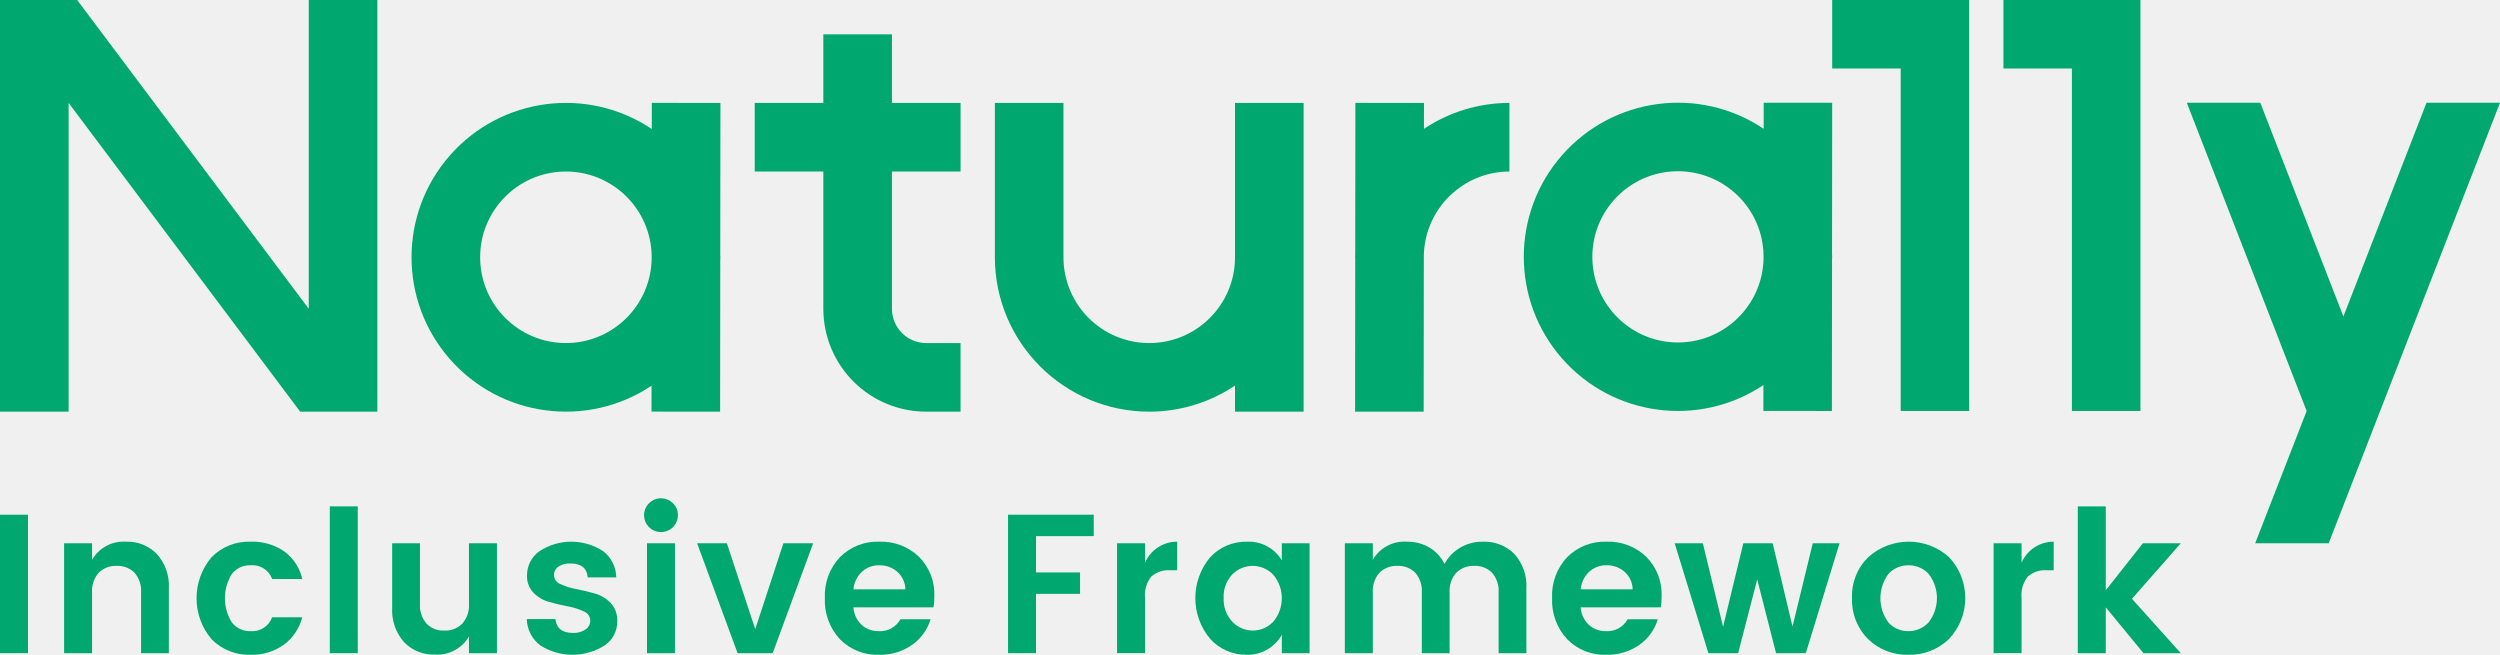
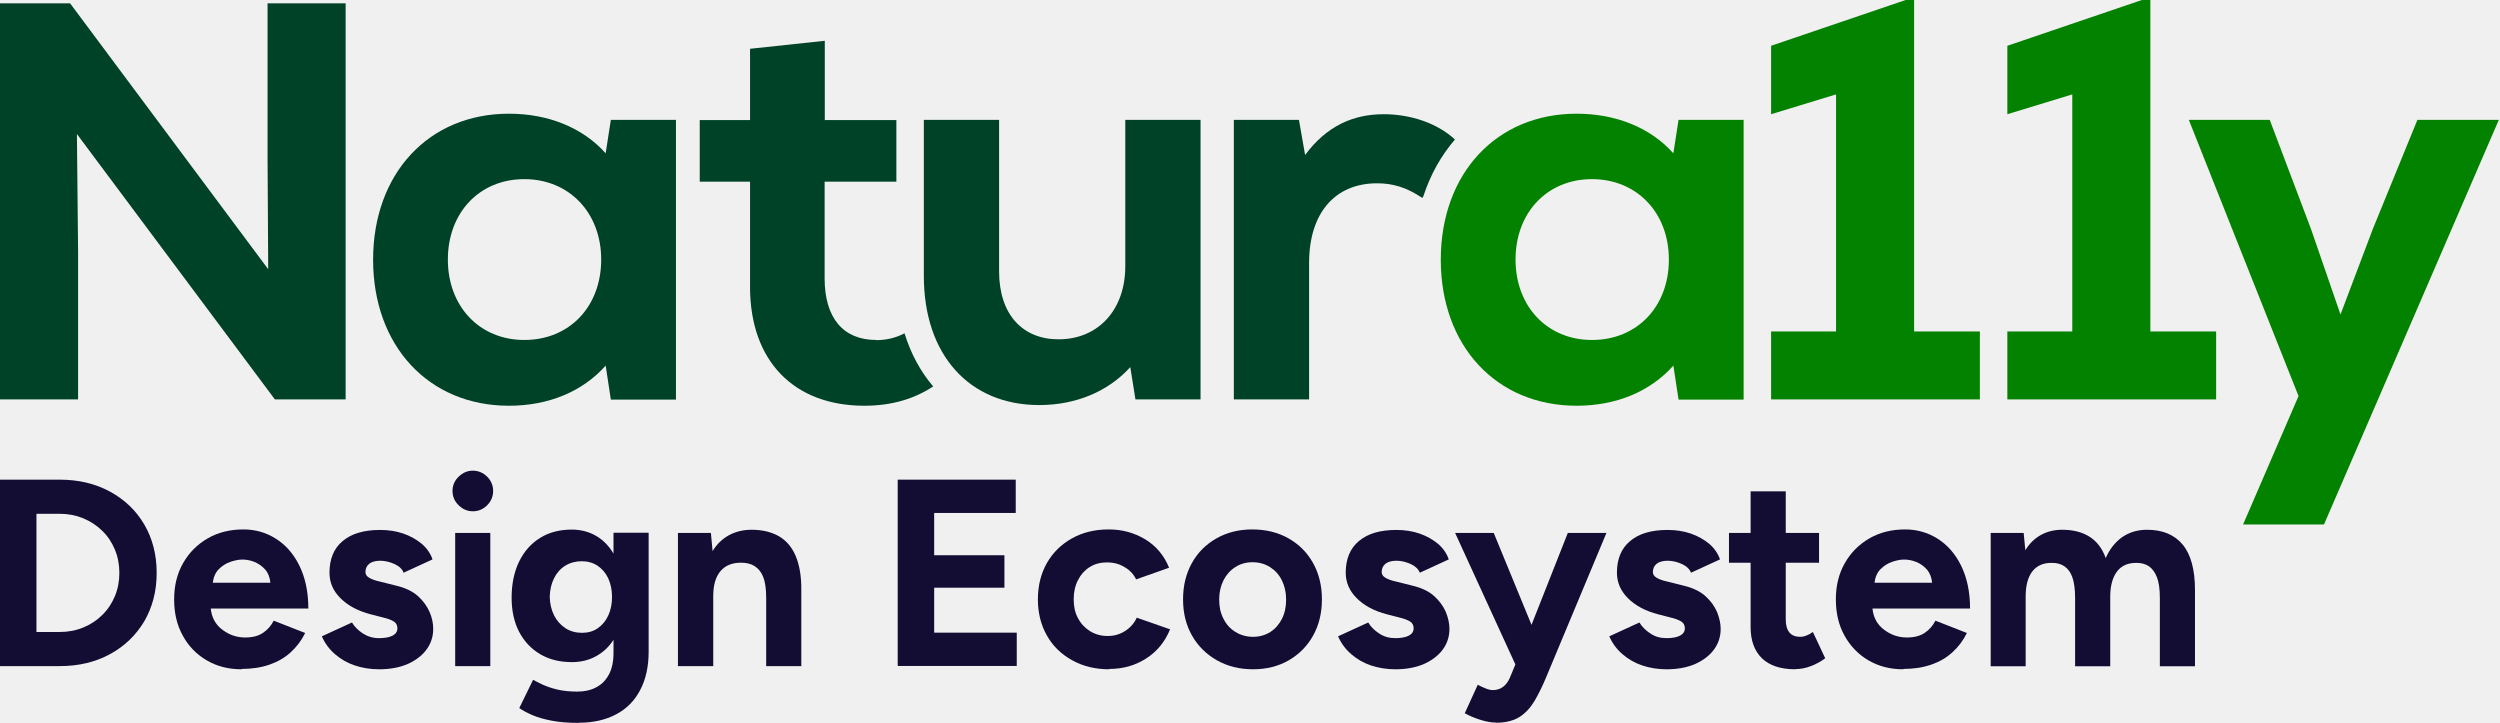
- <svg xmlns="http://www.w3.org/2000/svg" width="168" height="44" viewBox="0 0 168 44">
-   <g fill="#00a870">
-     <path d="M48.392,27.666l.01-10.172c.001-.068.01-.135.01-.204,0-.066-.009-.13-.01-.196l.01-10.176-4.611-.005L43.8,8.669a10.374,10.374,0,1,0-.017,17.252l-.002,1.74ZM38.038,23.053a5.763,5.763,0,1,1,5.753-5.863l0,.201A5.764,5.764,0,0,1,38.038,23.053Z" />
-     <path d="M77.229,27.664a10.313,10.313,0,0,0,5.763-1.754v1.754h4.611V6.916H82.992V17.29a5.763,5.763,0,0,1-11.527,0V6.916H66.855V17.29A10.385,10.385,0,0,0,77.229,27.664Z" />
-     <path d="M59.939,2.305H55.328V6.916H50.717v4.611H55.328v9.219a6.912,6.912,0,0,0,6.916,6.918h2.305V23.053H62.244a2.3,2.3,0,0,1-2.305-2.305V11.527h4.611V6.916H59.939Z" />
-     <path d="M95.671,27.666l.01-10.477a5.764,5.764,0,0,1,5.753-5.662V6.916A10.311,10.311,0,0,0,95.69,8.659l.002-1.74L91.081,6.914l-.01,10.173c-.001.068-.01.135-.01.204h.01l-.01,10.372Z" />
-     <polygon points="20.748 20.748 5.187 0 0 0 0 27.664 4.611 27.664 4.611 6.916 20.172 27.664 25.359 27.664 25.359 0 20.748 0 20.748 20.748" />
-     <path d="M118.5,27.614l4.603.004.01-10.155c.001-.068.01-.135.01-.203,0-.066-.009-.13-.01-.196l.01-10.158-4.603-.004-.002,1.752a10.357,10.357,0,1,0-.017,17.223Zm-5.733-4.6a5.753,5.753,0,1,1,5.743-5.853l0,.2A5.755,5.755,0,0,1,112.767,23.014Z" />
-     <polygon points="127.726 27.616 132.329 27.616 132.329 0 123.123 0 123.123 4.603 127.726 4.603 127.726 27.616" />
-     <polygon points="143.836 27.616 143.836 0 134.63 0 134.63 4.603 139.233 4.603 139.233 27.616 143.836 27.616" />
-     <polygon points="151.55 36.506 156.488 36.506 160.455 26.306 160.455 26.306 168 6.904 163.062 6.904 157.476 21.267 151.89 6.904 146.952 6.904 155.007 27.617 151.55 36.506" />
-     <path d="M0,43.893V34.588H1.88v9.305Z" />
-     <path d="M6.188,36.508v1.106A2.45,2.45,0,0,1,8.48,36.401a2.737,2.737,0,0,1,2.067.833,3.204,3.204,0,0,1,.8,2.313V43.893H9.48V39.814a1.844,1.844,0,0,0-.44-1.326,1.582,1.582,0,0,0-1.2-.46,1.605,1.605,0,0,0-1.206.46,1.826,1.826,0,0,0-.447,1.326V43.893h-1.88V36.508Z" />
-     <path d="M14.221,42.96a4.264,4.264,0,0,1,0-5.52,3.506,3.506,0,0,1,2.626-1.04,3.753,3.753,0,0,1,2.254.654,3.165,3.165,0,0,1,1.213,1.853H18.287a1.399,1.399,0,0,0-1.44-.92,1.521,1.521,0,0,0-1.273.593,3.083,3.083,0,0,0,0,3.24,1.521,1.521,0,0,0,1.273.593,1.413,1.413,0,0,0,1.44-.933h2.027a3.327,3.327,0,0,1-1.233,1.84,3.633,3.633,0,0,1-2.233.68A3.506,3.506,0,0,1,14.221,42.96Z" />
-     <path d="M22.162,43.893V34.028h1.88V43.893Z" />
-     <path d="M31.513,36.508h1.881v7.385H31.513v-1.12a2.46,2.46,0,0,1-2.306,1.213,2.72,2.72,0,0,1-2.053-.833,3.201,3.201,0,0,1-.8-2.312V36.508h1.867v4.066a1.868,1.868,0,0,0,.44,1.333,1.568,1.568,0,0,0,1.2.467,1.591,1.591,0,0,0,1.206-.467,1.849,1.849,0,0,0,.447-1.333Z" />
-     <path d="M35.414,38.667a1.994,1.994,0,0,1,.813-1.612,3.911,3.911,0,0,1,4.319-.007,2.272,2.272,0,0,1,.867,1.752h-1.92q-.08-.932-1.147-.933a1.391,1.391,0,0,0-.826.213.685.685,0,0,0-.293.586.651.651,0,0,0,.44.586,4.295,4.295,0,0,0,1.067.334q.626.12,1.247.3a2.352,2.352,0,0,1,1.06.64,1.691,1.691,0,0,1,.44,1.22,1.936,1.936,0,0,1-.847,1.626A4.04,4.04,0,0,1,36.32,43.38a2.286,2.286,0,0,1-.92-1.779h1.92q.106.933,1.186.932a1.387,1.387,0,0,0,.84-.233.725.725,0,0,0,.32-.613.668.668,0,0,0-.44-.6,4.128,4.128,0,0,0-1.067-.339c-.418-.08-.833-.177-1.247-.293a2.349,2.349,0,0,1-1.06-.62A1.592,1.592,0,0,1,35.414,38.667Z" />
-     <path d="M45.556,34.629a1.138,1.138,0,1,1-.334-.814A1.105,1.105,0,0,1,45.556,34.629ZM43.477,43.893V36.508h1.88v7.385Z" />
-     <path d="M46.846,36.508h2l1.906,5.773,1.893-5.773h2l-2.719,7.385h-2.36Z" />
-     <path d="M59.069,44a3.493,3.493,0,0,1-2.626-1.046A3.808,3.808,0,0,1,55.43,40.187a3.745,3.745,0,0,1,1.019-2.752,3.546,3.546,0,0,1,2.64-1.034,3.664,3.664,0,0,1,2.659,1.007,3.566,3.566,0,0,1,1.04,2.686,4.539,4.539,0,0,1-.054.72H57.35a1.754,1.754,0,0,0,.533,1.16,1.658,1.658,0,0,0,1.186.44,1.554,1.554,0,0,0,1.44-.8h2.026a3.244,3.244,0,0,1-1.24,1.72A3.687,3.687,0,0,1,59.069,44Zm1.233-5.573a1.765,1.765,0,0,0-1.206-.44,1.667,1.667,0,0,0-1.18.44,1.863,1.863,0,0,0-.566,1.174h3.492A1.611,1.611,0,0,0,60.302,38.427Z" />
-     <path d="M67.74,43.893V34.588h5.759v1.44H69.62v2.44h2.96v1.44H69.62V43.893Z" />
-     <path d="M76.946,36.508v1.307a2.342,2.342,0,0,1,2.159-1.414v1.92h-.467a1.736,1.736,0,0,0-1.266.419,1.99,1.99,0,0,0-.426,1.446v3.706H75.066V36.508Z" />
-     <path d="M81.319,42.927a4.267,4.267,0,0,1-.007-5.466,3.274,3.274,0,0,1,2.506-1.06,2.586,2.586,0,0,1,2.32,1.254V36.508h1.866v7.385H86.139V42.654A2.616,2.616,0,0,1,83.805,44,3.247,3.247,0,0,1,81.319,42.927Zm4.232-1.133a2.454,2.454,0,0,0,0-3.186,1.915,1.915,0,0,0-2.739-.007,2.13,2.13,0,0,0-.581,1.586,2.159,2.159,0,0,0,.587,1.6,1.892,1.892,0,0,0,2.732.007Z" />
-     <path d="M92.255,36.508v1.106a2.452,2.452,0,0,1,2.293-1.213,2.911,2.911,0,0,1,1.5.387,2.595,2.595,0,0,1,1.02,1.106,2.869,2.869,0,0,1,1.06-1.093,2.9,2.9,0,0,1,1.513-.4,2.84,2.84,0,0,1,2.126.826,3.186,3.186,0,0,1,.806,2.32V43.893h-1.866V39.814a1.84,1.84,0,0,0-.441-1.326,1.58,1.58,0,0,0-1.2-.46,1.605,1.605,0,0,0-1.206.46,1.826,1.826,0,0,0-.447,1.326V43.893h-1.866V39.814a1.845,1.845,0,0,0-.44-1.326,1.584,1.584,0,0,0-1.201-.46,1.605,1.605,0,0,0-1.206.46,1.826,1.826,0,0,0-.447,1.326V43.893h-1.88V36.508Z" />
-     <path d="M107.94,44a3.493,3.493,0,0,1-2.626-1.046,3.812,3.812,0,0,1-1.014-2.767,3.746,3.746,0,0,1,1.02-2.752A3.543,3.543,0,0,1,107.96,36.401a3.666,3.666,0,0,1,2.66,1.007,3.565,3.565,0,0,1,1.04,2.686,4.543,4.543,0,0,1-.053.72h-5.386a1.754,1.754,0,0,0,.533,1.16,1.661,1.661,0,0,0,1.186.44,1.552,1.552,0,0,0,1.44-.8h2.027a3.249,3.249,0,0,1-1.24,1.72A3.692,3.692,0,0,1,107.94,44Zm1.233-5.573a1.765,1.765,0,0,0-1.206-.44,1.665,1.665,0,0,0-1.179.44,1.86,1.86,0,0,0-.567,1.174h3.493A1.611,1.611,0,0,0,109.173,38.427Z" />
-     <path d="M121.817,36.508h1.8L121.35,43.893h-2l-1.266-4.959-1.28,4.959h-2l-2.266-7.385h1.893l1.36,5.612,1.36-5.612h1.973l1.333,5.599Z" />
-     <path d="M125.535,42.947a3.683,3.683,0,0,1-1.079-2.76,3.618,3.618,0,0,1,1.093-2.747,4.061,4.061,0,0,1,5.426,0,4.006,4.006,0,0,1-.007,5.506A3.79,3.79,0,0,1,128.242,44,3.721,3.721,0,0,1,125.535,42.947Zm2.707-.533a1.828,1.828,0,0,0,1.353-.581,2.659,2.659,0,0,0,.007-3.272,1.824,1.824,0,0,0-1.353-.574,1.782,1.782,0,0,0-1.34.574,2.735,2.735,0,0,0,0,3.279A1.772,1.772,0,0,0,128.242,42.414Z" />
-     <path d="M135.849,36.508v1.307a2.342,2.342,0,0,1,2.159-1.414v1.92h-.467a1.736,1.736,0,0,0-1.266.419,1.99,1.99,0,0,0-.426,1.446v3.706H133.97V36.508Z" />
-     <path d="M141.508,43.893h-1.88V34.028h1.88v5.639l2.493-3.159h2.547l-3.28,3.732,3.28,3.653h-2.506l-2.533-3.079Z" />
+ <svg xmlns="http://www.w3.org/2000/svg" width="166" height="48" viewBox="0 0 166 48" fill="none">
+   <g>
+     <path d="M17.765 10.403L17.809 17.876L4.654 0.221H1.52588e-05V26.52H5.185V16.715L5.107 8.899L18.252 26.52H22.95V0.221H17.765V10.403Z" fill="#004227" />
+     <path d="M40.217 10.181C38.714 8.49 36.426 7.55 33.795 7.55C28.455 7.55 24.774 11.53 24.774 17.245C24.774 22.961 28.455 26.941 33.795 26.941C36.426 26.941 38.681 26.001 40.217 24.276L40.56 26.532H44.883V7.959H40.56L40.217 10.17V10.181ZM34.812 22.574C31.849 22.574 29.738 20.352 29.738 17.235C29.738 14.117 31.838 11.895 34.812 11.895C37.785 11.895 39.919 14.117 39.919 17.235C39.919 20.352 37.819 22.574 34.812 22.574Z" fill="#004227" />
+     <path d="M91.877 7.584C89.843 7.584 88.085 8.369 86.659 10.292L86.25 7.959H81.927V26.52H86.924V17.467C86.924 14.084 88.693 12.171 91.434 12.171C92.485 12.171 93.391 12.437 94.441 13.144L94.519 13.011C94.983 11.585 95.701 10.314 96.608 9.264C95.403 8.147 93.612 7.584 91.888 7.584H91.877Z" fill="#004227" />
+     <path d="M58.181 22.574C55.982 22.574 54.755 21.104 54.755 18.484V12.061H59.519V7.971H54.766V2.708L49.802 3.239V7.971H46.463V12.061H49.802V19.047C49.802 23.967 52.709 26.941 57.397 26.941C59.199 26.941 60.713 26.487 61.962 25.658C61.122 24.674 60.481 23.491 60.061 22.132C59.508 22.419 58.889 22.585 58.181 22.585V22.574Z" fill="#004227" />
+     <path d="M74.719 17.688C74.719 20.54 72.951 22.53 70.287 22.53C67.888 22.53 66.34 20.872 66.34 18.019V7.959H61.343V18.329C61.343 23.591 64.383 26.896 69.004 26.896C71.447 26.896 73.592 25.99 75.051 24.376L75.394 26.52H79.716V7.959H74.719V17.688Z" fill="#004227" />
+     <path d="M111.112 10.181C109.609 8.49 107.32 7.55 104.689 7.55C99.35 7.55 95.668 11.53 95.668 17.245C95.668 22.961 99.35 26.941 104.689 26.941C107.32 26.941 109.575 26.001 111.112 24.276L111.455 26.532H115.777V7.959H111.455L111.112 10.17V10.181ZM105.706 22.574C102.743 22.574 100.632 20.352 100.632 17.235C100.632 14.117 102.732 11.895 105.706 11.895C108.68 11.895 110.813 14.117 110.813 17.235C110.813 20.352 108.713 22.574 105.706 22.574Z" fill="#038200" />
+     <path d="M160.516 7.959L157.553 15.211L155.409 20.883L153.452 15.211L150.71 7.959H145.338L152.623 26.299L148.942 34.823H154.314L165.922 7.959H160.516Z" fill="#038200" />
+     <path d="M127.097 0H126.533L117.601 3.04V7.584L121.913 6.268V22.01H117.601V26.52H131.464V22.01H127.097V0Z" fill="#038200" />
+     <path d="M142.784 0H142.22L133.288 3.04V7.584L137.599 6.268V22.01H133.288V26.52H147.151V22.01H142.784V0Z" fill="#038200" />
+     <path d="M1.52588e-05 44.23V31.849H3.958C5.218 31.849 6.334 32.114 7.307 32.645C8.28 33.175 9.043 33.905 9.585 34.834C10.126 35.762 10.403 36.835 10.403 38.04C10.403 39.245 10.126 40.306 9.585 41.245C9.032 42.174 8.28 42.904 7.307 43.434C6.334 43.965 5.218 44.23 3.958 44.23H1.52588e-05ZM2.421 41.964H3.958C4.521 41.964 5.052 41.865 5.527 41.666C6.014 41.467 6.434 41.19 6.788 40.837C7.152 40.483 7.429 40.063 7.628 39.587C7.827 39.112 7.926 38.592 7.926 38.04C7.926 37.487 7.827 36.967 7.628 36.492C7.429 36.017 7.152 35.596 6.788 35.243C6.423 34.889 6.003 34.613 5.527 34.414C5.041 34.215 4.521 34.115 3.958 34.115H2.421V41.964Z" fill="#130D33" />
+     <path d="M16.041 44.44C15.167 44.44 14.393 44.241 13.719 43.843C13.045 43.445 12.514 42.904 12.138 42.207C11.751 41.511 11.563 40.715 11.563 39.797C11.563 38.88 11.762 38.084 12.16 37.387C12.558 36.691 13.1 36.149 13.785 35.751C14.471 35.353 15.267 35.154 16.162 35.154C16.936 35.154 17.655 35.353 18.307 35.762C18.959 36.171 19.49 36.768 19.877 37.553C20.264 38.338 20.474 39.289 20.474 40.405H13.995C14.051 40.991 14.305 41.467 14.758 41.809C15.211 42.152 15.709 42.329 16.284 42.329C16.77 42.329 17.157 42.229 17.467 42.019C17.776 41.809 18.008 41.544 18.174 41.212L20.264 42.03C20.02 42.528 19.7 42.948 19.302 43.313C18.904 43.678 18.439 43.943 17.898 44.131C17.356 44.319 16.737 44.418 16.041 44.418V44.44ZM14.128 38.692H17.953C17.92 38.327 17.798 38.029 17.599 37.807C17.4 37.586 17.157 37.42 16.892 37.31C16.615 37.2 16.35 37.155 16.096 37.155C15.842 37.155 15.576 37.211 15.289 37.31C15.001 37.41 14.747 37.575 14.526 37.796C14.305 38.017 14.172 38.327 14.128 38.703V38.692Z" fill="#130D33" />
+     <path d="M25.15 44.44C24.586 44.44 24.055 44.352 23.558 44.186C23.06 44.02 22.629 43.766 22.253 43.445C21.878 43.125 21.579 42.727 21.369 42.252L23.37 41.334C23.547 41.621 23.79 41.865 24.099 42.064C24.409 42.263 24.763 42.373 25.161 42.373C25.559 42.373 25.846 42.318 26.067 42.207C26.277 42.097 26.388 41.931 26.388 41.721C26.388 41.511 26.299 41.356 26.134 41.257C25.968 41.157 25.725 41.069 25.437 41.002L24.619 40.792C23.768 40.571 23.105 40.217 22.607 39.72C22.11 39.222 21.878 38.67 21.878 38.029C21.878 37.122 22.165 36.415 22.751 35.928C23.337 35.431 24.166 35.188 25.238 35.188C25.791 35.188 26.311 35.265 26.786 35.431C27.261 35.596 27.67 35.829 28.013 36.116C28.356 36.415 28.588 36.757 28.72 37.144L26.797 38.029C26.72 37.796 26.509 37.597 26.2 37.454C25.879 37.31 25.559 37.233 25.249 37.233C24.94 37.233 24.685 37.299 24.52 37.432C24.354 37.564 24.265 37.752 24.265 37.984C24.265 38.139 24.343 38.261 24.509 38.36C24.674 38.46 24.907 38.548 25.216 38.614L26.366 38.902C26.941 39.046 27.405 39.267 27.759 39.587C28.101 39.897 28.356 40.251 28.521 40.627C28.687 41.002 28.765 41.389 28.765 41.754C28.765 42.285 28.61 42.749 28.3 43.158C27.991 43.567 27.56 43.877 27.029 44.109C26.487 44.33 25.879 44.44 25.194 44.44H25.15Z" fill="#130D33" />
+     <path d="M31.396 33.949C31.042 33.949 30.732 33.817 30.456 33.551C30.18 33.286 30.047 32.965 30.047 32.601C30.047 32.236 30.18 31.915 30.456 31.65C30.732 31.385 31.042 31.252 31.396 31.252C31.749 31.252 32.081 31.385 32.346 31.65C32.612 31.915 32.744 32.236 32.744 32.601C32.744 32.965 32.612 33.286 32.346 33.551C32.081 33.817 31.761 33.949 31.396 33.949ZM30.224 44.23V35.386H32.556V44.23H30.224Z" fill="#130D33" />
+     <path d="M38.438 48C37.763 48 37.166 47.956 36.647 47.856C36.127 47.757 35.696 47.635 35.342 47.48C34.989 47.326 34.701 47.171 34.48 47.016L35.398 45.137C35.563 45.236 35.784 45.336 36.05 45.468C36.326 45.59 36.647 45.701 37.023 45.789C37.398 45.877 37.841 45.922 38.327 45.922C38.813 45.922 39.211 45.833 39.576 45.645C39.941 45.457 40.217 45.181 40.428 44.794C40.638 44.407 40.737 43.921 40.737 43.335V42.484C40.438 42.948 40.063 43.302 39.587 43.567C39.112 43.832 38.581 43.965 37.973 43.965C37.155 43.965 36.459 43.788 35.862 43.434C35.265 43.081 34.801 42.583 34.469 41.953C34.137 41.312 33.971 40.56 33.971 39.687C33.971 38.769 34.137 37.973 34.469 37.288C34.801 36.614 35.265 36.083 35.862 35.718C36.459 35.342 37.166 35.165 37.973 35.165C38.57 35.165 39.112 35.309 39.587 35.586C40.063 35.862 40.438 36.26 40.737 36.757V35.375H43.07V43.269C43.07 44.264 42.882 45.115 42.506 45.822C42.13 46.541 41.599 47.071 40.903 47.436C40.217 47.801 39.388 47.989 38.438 47.989V48ZM38.648 42.019C39.046 42.019 39.399 41.92 39.698 41.71C39.996 41.5 40.228 41.223 40.394 40.859C40.56 40.494 40.638 40.085 40.638 39.632C40.638 39.178 40.549 38.747 40.383 38.393C40.217 38.04 39.974 37.763 39.676 37.564C39.377 37.365 39.023 37.266 38.626 37.266C38.228 37.266 37.852 37.365 37.531 37.564C37.211 37.763 36.967 38.04 36.79 38.393C36.614 38.747 36.514 39.156 36.503 39.632C36.514 40.096 36.614 40.505 36.79 40.859C36.967 41.212 37.222 41.5 37.542 41.71C37.863 41.92 38.239 42.019 38.648 42.019Z" fill="#130D33" />
+     <path d="M45.015 44.23V35.386H47.204L47.315 36.592C47.602 36.127 47.956 35.785 48.398 35.541C48.84 35.298 49.349 35.176 49.913 35.176C50.609 35.176 51.206 35.32 51.703 35.596C52.201 35.884 52.577 36.315 52.831 36.912C53.085 37.509 53.218 38.272 53.207 39.222V44.23H50.874V39.698C50.874 39.101 50.808 38.637 50.675 38.305C50.543 37.973 50.344 37.741 50.1 37.586C49.857 37.432 49.559 37.365 49.238 37.365C48.641 37.354 48.177 37.531 47.845 37.918C47.514 38.305 47.359 38.858 47.359 39.598V44.23H45.026H45.015Z" fill="#130D33" />
+     <path d="M59.608 44.23V31.849H67.445V34.06H62.029V36.868H66.694V39.023H62.029V42.008H67.512V44.219H59.608V44.23Z" fill="#130D33" />
+     <path d="M73.647 44.44C72.73 44.44 71.912 44.241 71.193 43.843C70.474 43.445 69.911 42.904 69.513 42.196C69.115 41.5 68.916 40.693 68.916 39.797C68.916 38.902 69.115 38.084 69.513 37.387C69.911 36.691 70.463 36.149 71.171 35.751C71.878 35.353 72.697 35.154 73.614 35.154C74.532 35.154 75.305 35.375 76.035 35.806C76.765 36.249 77.295 36.879 77.627 37.697L75.438 38.471C75.272 38.128 75.018 37.852 74.664 37.653C74.322 37.443 73.935 37.343 73.504 37.343C73.072 37.343 72.685 37.443 72.354 37.653C72.022 37.863 71.768 38.15 71.58 38.515C71.392 38.88 71.293 39.3 71.293 39.786C71.293 40.273 71.381 40.693 71.58 41.047C71.768 41.411 72.033 41.688 72.376 41.909C72.719 42.119 73.106 42.229 73.548 42.229C73.99 42.229 74.355 42.119 74.708 41.898C75.051 41.677 75.316 41.378 75.482 41.013L77.693 41.787C77.35 42.627 76.82 43.269 76.09 43.733C75.361 44.197 74.554 44.418 73.658 44.418L73.647 44.44Z" fill="#130D33" />
+     <path d="M83.198 44.44C82.303 44.44 81.507 44.241 80.8 43.843C80.103 43.445 79.55 42.904 79.153 42.207C78.754 41.511 78.555 40.715 78.555 39.797C78.555 38.88 78.754 38.084 79.141 37.387C79.528 36.691 80.07 36.149 80.766 35.751C81.463 35.353 82.259 35.154 83.154 35.154C84.05 35.154 84.868 35.353 85.564 35.751C86.261 36.149 86.802 36.691 87.189 37.387C87.576 38.084 87.775 38.88 87.775 39.797C87.775 40.715 87.576 41.511 87.189 42.207C86.802 42.904 86.261 43.445 85.575 43.843C84.89 44.241 84.094 44.44 83.198 44.44ZM83.198 42.285C83.63 42.285 84.017 42.174 84.348 41.964C84.68 41.754 84.934 41.456 85.122 41.091C85.31 40.715 85.398 40.295 85.398 39.808C85.398 39.322 85.299 38.902 85.111 38.526C84.923 38.15 84.658 37.863 84.326 37.653C83.995 37.443 83.608 37.332 83.165 37.332C82.723 37.332 82.358 37.443 82.027 37.653C81.695 37.863 81.43 38.161 81.242 38.526C81.054 38.902 80.954 39.322 80.954 39.808C80.954 40.295 81.043 40.715 81.242 41.091C81.43 41.467 81.695 41.754 82.038 41.964C82.38 42.174 82.767 42.285 83.21 42.285H83.198Z" fill="#130D33" />
+     <path d="M92.628 44.44C92.064 44.44 91.534 44.352 91.036 44.186C90.539 44.02 90.108 43.766 89.732 43.445C89.356 43.125 89.058 42.727 88.847 42.252L90.849 41.334C91.025 41.621 91.269 41.865 91.578 42.064C91.888 42.274 92.241 42.373 92.639 42.373C93.037 42.373 93.325 42.318 93.546 42.207C93.756 42.097 93.866 41.931 93.866 41.721C93.866 41.511 93.778 41.356 93.612 41.257C93.435 41.157 93.203 41.069 92.916 41.002L92.098 40.792C91.246 40.571 90.583 40.217 90.086 39.72C89.599 39.233 89.356 38.67 89.356 38.029C89.356 37.122 89.644 36.415 90.229 35.928C90.815 35.431 91.644 35.188 92.717 35.188C93.269 35.188 93.789 35.265 94.264 35.431C94.74 35.596 95.149 35.829 95.492 36.116C95.834 36.415 96.066 36.757 96.199 37.144L94.275 38.029C94.187 37.796 93.988 37.597 93.678 37.454C93.358 37.31 93.037 37.233 92.728 37.233C92.418 37.233 92.164 37.299 91.998 37.432C91.832 37.564 91.744 37.752 91.744 37.984C91.744 38.139 91.821 38.261 91.987 38.36C92.153 38.46 92.385 38.548 92.695 38.614L93.844 38.902C94.419 39.046 94.883 39.267 95.237 39.587C95.58 39.897 95.834 40.251 96 40.627C96.155 41.013 96.243 41.389 96.243 41.754C96.243 42.285 96.088 42.749 95.779 43.158C95.469 43.567 95.038 43.877 94.508 44.109C93.966 44.33 93.358 44.44 92.672 44.44H92.628Z" fill="#130D33" />
+     <path d="M99.328 47.978C99.007 47.978 98.653 47.912 98.277 47.79C97.89 47.668 97.559 47.525 97.26 47.359L98.123 45.468C98.322 45.579 98.51 45.656 98.675 45.723C98.841 45.789 98.996 45.822 99.129 45.822C99.372 45.822 99.593 45.756 99.781 45.623C99.969 45.491 100.123 45.292 100.245 45.026L100.621 44.12L96.619 35.386H99.184L101.693 41.489L104.103 35.386H106.668L102.655 44.993C102.412 45.579 102.146 46.11 101.881 46.563C101.605 47.016 101.273 47.37 100.886 47.613C100.488 47.856 99.98 47.989 99.339 47.989L99.328 47.978Z" fill="#130D33" />
+     <path d="M110.637 44.44C110.073 44.44 109.542 44.352 109.045 44.186C108.547 44.02 108.116 43.766 107.74 43.445C107.364 43.125 107.066 42.727 106.856 42.252L108.857 41.334C109.034 41.621 109.277 41.865 109.586 42.064C109.896 42.274 110.25 42.373 110.648 42.373C111.046 42.373 111.333 42.318 111.554 42.207C111.764 42.097 111.875 41.931 111.875 41.721C111.875 41.511 111.786 41.356 111.62 41.257C111.444 41.157 111.211 41.069 110.924 41.002L110.106 40.792C109.255 40.571 108.591 40.217 108.094 39.72C107.608 39.233 107.364 38.67 107.364 38.029C107.364 37.122 107.652 36.415 108.238 35.928C108.824 35.431 109.653 35.188 110.725 35.188C111.278 35.188 111.797 35.265 112.273 35.431C112.748 35.596 113.157 35.829 113.5 36.116C113.843 36.415 114.075 36.757 114.207 37.144L112.284 38.029C112.195 37.796 111.996 37.597 111.687 37.454C111.366 37.31 111.046 37.233 110.736 37.233C110.427 37.233 110.172 37.299 110.006 37.432C109.841 37.564 109.752 37.752 109.752 37.984C109.752 38.139 109.83 38.261 109.995 38.36C110.161 38.46 110.393 38.548 110.703 38.614L111.853 38.902C112.427 39.046 112.892 39.267 113.246 39.587C113.588 39.897 113.843 40.251 114.008 40.627C114.163 41.013 114.252 41.389 114.252 41.754C114.252 42.285 114.097 42.749 113.787 43.158C113.478 43.567 113.047 43.877 112.516 44.109C111.974 44.33 111.366 44.44 110.681 44.44H110.637Z" fill="#130D33" />
+     <path d="M119.215 44.44C118.231 44.44 117.502 44.197 116.993 43.711C116.496 43.224 116.241 42.539 116.241 41.644V37.365H114.804V35.386H116.241V32.623H118.574V35.386H120.785V37.365H118.574V41.135C118.574 41.511 118.651 41.798 118.817 41.997C118.983 42.196 119.226 42.285 119.547 42.285C119.668 42.285 119.79 42.263 119.934 42.207C120.077 42.152 120.221 42.075 120.376 41.964L121.194 43.711C120.907 43.921 120.597 44.098 120.243 44.23C119.901 44.363 119.547 44.429 119.204 44.429L119.215 44.44Z" fill="#130D33" />
+     <path d="M126.379 44.44C125.505 44.44 124.731 44.241 124.057 43.843C123.383 43.445 122.863 42.904 122.476 42.207C122.089 41.511 121.901 40.715 121.901 39.797C121.901 38.88 122.1 38.084 122.498 37.387C122.896 36.691 123.438 36.149 124.123 35.751C124.809 35.353 125.605 35.154 126.5 35.154C127.274 35.154 127.993 35.353 128.645 35.762C129.297 36.171 129.828 36.768 130.215 37.553C130.602 38.338 130.812 39.289 130.812 40.405H124.333C124.389 40.991 124.643 41.467 125.096 41.809C125.55 42.152 126.047 42.329 126.622 42.329C127.108 42.329 127.495 42.229 127.805 42.019C128.114 41.809 128.346 41.544 128.512 41.212L130.602 42.03C130.358 42.528 130.038 42.948 129.64 43.313C129.242 43.678 128.778 43.943 128.236 44.131C127.694 44.319 127.075 44.418 126.379 44.418V44.44ZM124.466 38.692H128.291C128.258 38.327 128.136 38.029 127.937 37.807C127.738 37.586 127.506 37.42 127.23 37.31C126.953 37.2 126.688 37.155 126.434 37.155C126.18 37.155 125.914 37.211 125.627 37.31C125.339 37.41 125.085 37.575 124.864 37.796C124.643 38.017 124.51 38.327 124.466 38.703V38.692Z" fill="#130D33" />
+     <path d="M132.182 44.23V35.386H134.371L134.482 36.536C134.758 36.083 135.101 35.751 135.521 35.519C135.941 35.287 136.416 35.176 136.936 35.176C137.655 35.176 138.263 35.331 138.749 35.641C139.235 35.95 139.589 36.415 139.821 37.056C140.076 36.459 140.451 35.995 140.916 35.663C141.391 35.342 141.933 35.176 142.563 35.176C143.602 35.176 144.387 35.508 144.929 36.16C145.47 36.812 145.747 37.819 145.747 39.178V44.241H143.414V39.709C143.414 39.112 143.348 38.648 143.215 38.316C143.082 37.984 142.906 37.752 142.684 37.597C142.463 37.454 142.198 37.376 141.889 37.376C141.325 37.365 140.883 37.542 140.584 37.929C140.286 38.316 140.12 38.869 140.12 39.609V44.241H137.787V39.709C137.787 39.112 137.721 38.648 137.599 38.316C137.478 37.984 137.301 37.752 137.069 37.597C136.836 37.443 136.571 37.376 136.262 37.376C135.698 37.365 135.267 37.542 134.957 37.929C134.659 38.305 134.504 38.869 134.504 39.609V44.241H132.171L132.182 44.23Z" fill="#130D33" />
  </g>
+   <defs>
+     <clipPath id="clip0_379_55">
+       <rect width="165.922" height="48" fill="white" />
+     </clipPath>
+   </defs>
</svg>
